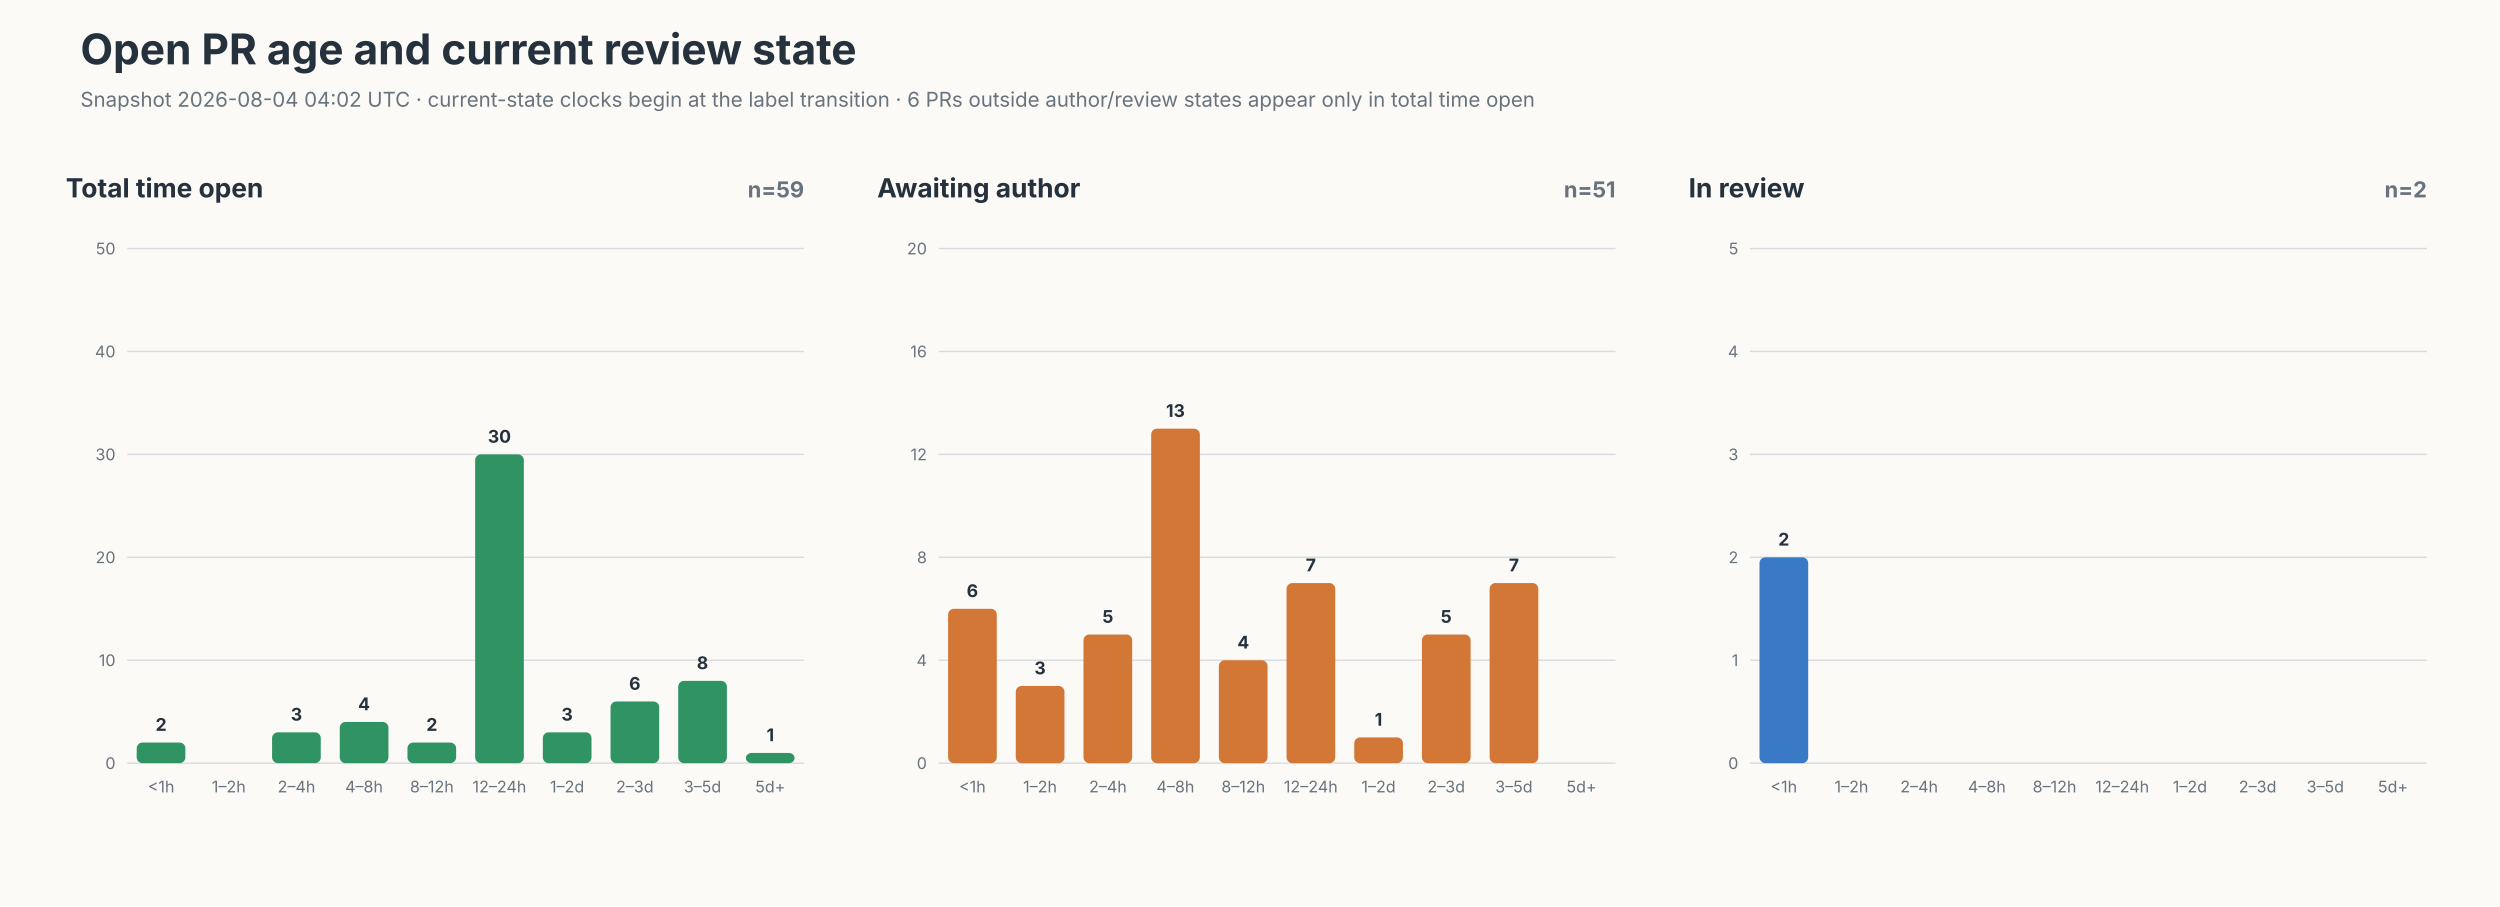
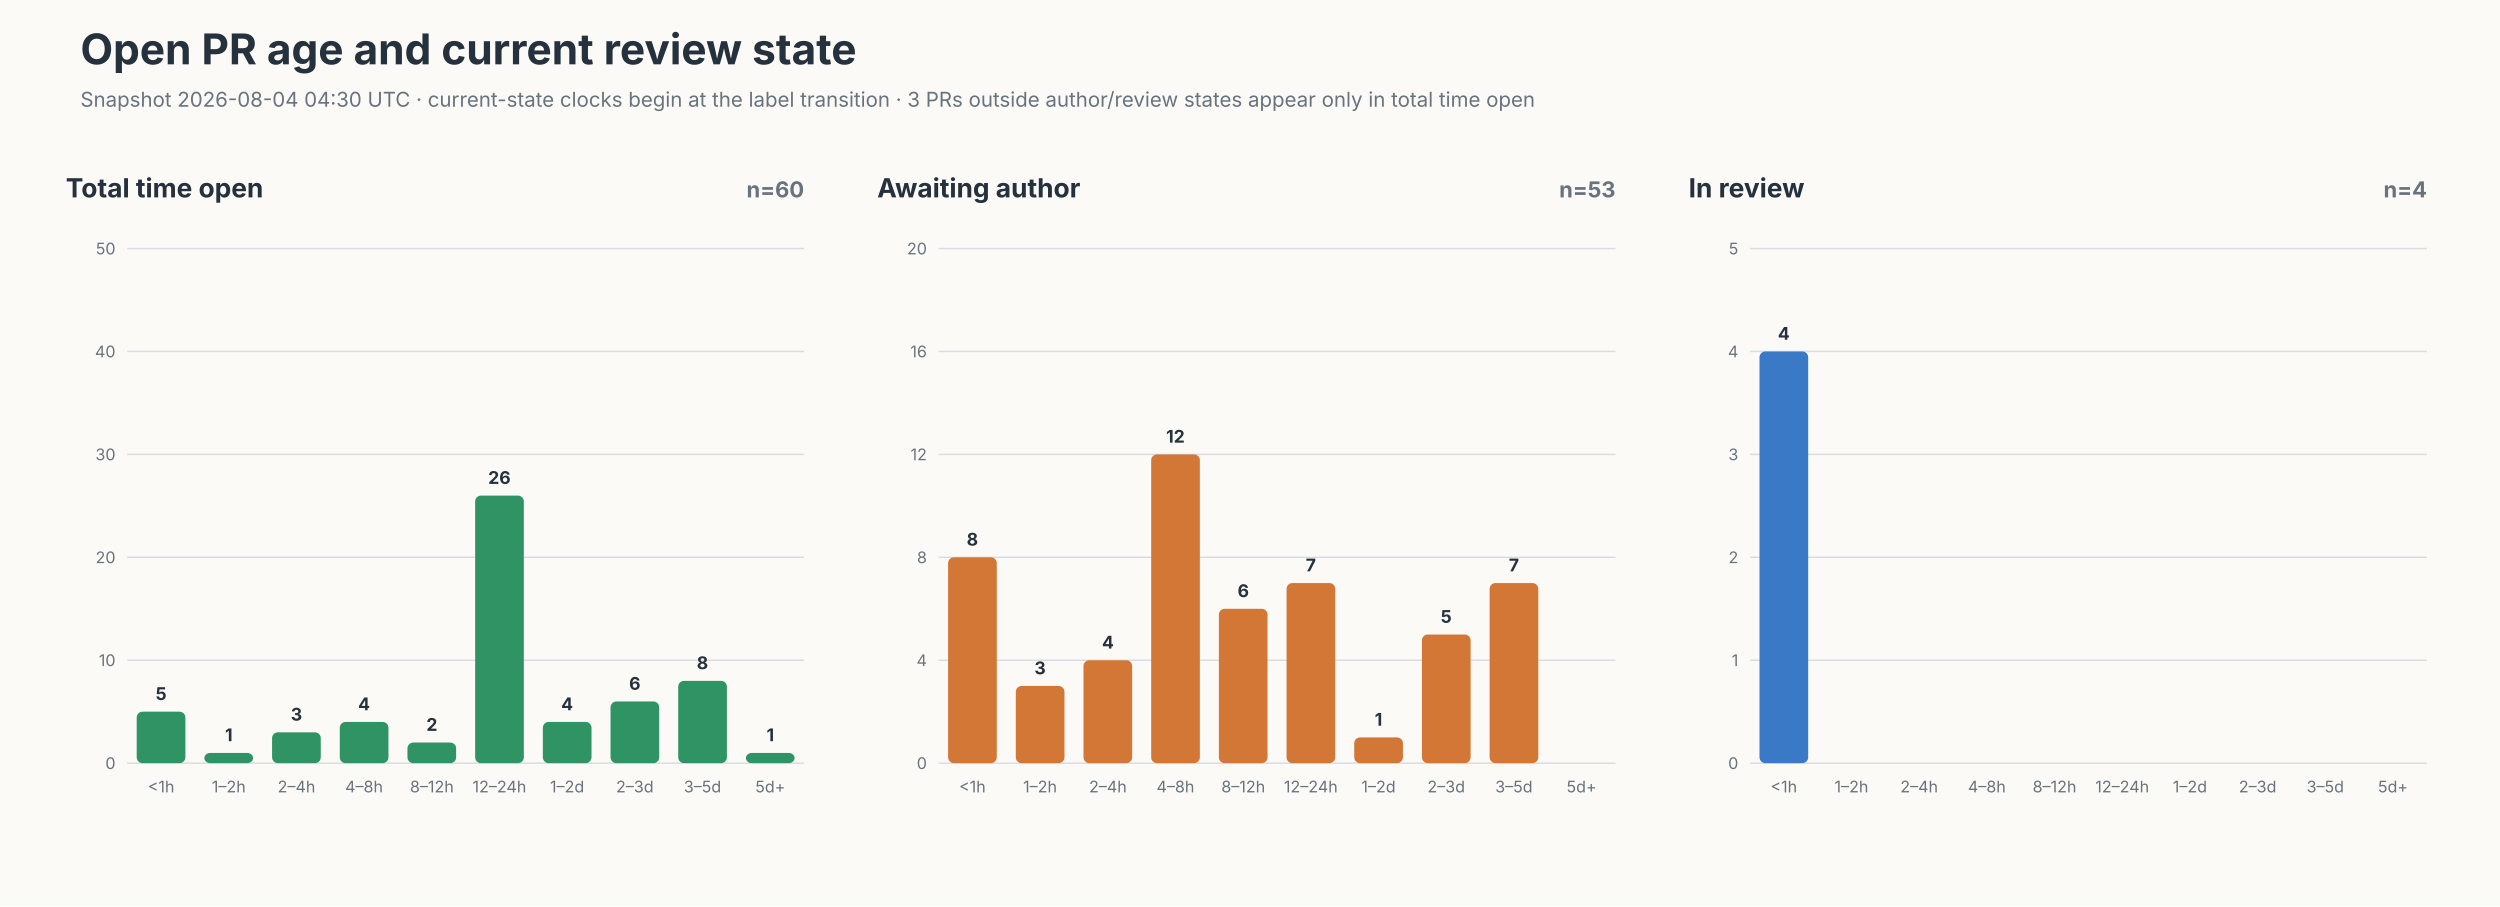
<svg xmlns="http://www.w3.org/2000/svg" width="1710" height="620" viewBox="0 0 1710 620" role="img" aria-label="Open PR age and current review-state age">
  <rect width="100%" height="100%" fill="#fbfaf7" />
  <style>text{font-family:Inter,ui-sans-serif,system-ui,sans-serif;fill:#25313d}.title{font-size:29px;font-weight:700}.subtitle{font-size:14px;fill:#68737e}.panel{font-size:18px;font-weight:680}.paneltotal{font-size:15px;font-weight:700;fill:#68737e}.tick{font-size:11px;fill:#68737e}.value{font-size:12px;font-weight:750}.grid{stroke:#d8dce0;stroke-width:1}</style>
  <text x="55" y="44" class="title">Open PR age and current review state</text>
-   <text x="55" y="73" class="subtitle">Snapshot 2026-08-04 04:02 UTC · current-state clocks begin at the label transition · 6 PRs outside author/review states appear only in total time open</text>
+   <text x="55" y="73" class="subtitle">Snapshot 2026-08-04 04:30 UTC · current-state clocks begin at the label transition · 3 PRs outside author/review states appear only in total time open</text>
  <text x="45" y="135" class="panel">Total time open</text>
-   <text x="550" y="135" text-anchor="end" class="paneltotal">n=59</text>
+   <text x="550" y="135" text-anchor="end" class="paneltotal">n=60</text>
  <line x1="87" y1="522.0" x2="550" y2="522.0" class="grid" />
  <text x="79" y="526.0" text-anchor="end" class="tick">0</text>
  <line x1="87" y1="451.6" x2="550" y2="451.6" class="grid" />
  <text x="79" y="455.6" text-anchor="end" class="tick">10</text>
  <line x1="87" y1="381.2" x2="550" y2="381.2" class="grid" />
  <text x="79" y="385.2" text-anchor="end" class="tick">20</text>
  <line x1="87" y1="310.8" x2="550" y2="310.8" class="grid" />
  <text x="79" y="314.8" text-anchor="end" class="tick">30</text>
  <line x1="87" y1="240.4" x2="550" y2="240.4" class="grid" />
  <text x="79" y="244.4" text-anchor="end" class="tick">40</text>
  <line x1="87" y1="170.0" x2="550" y2="170.0" class="grid" />
  <text x="79" y="174.0" text-anchor="end" class="tick">50</text>
-   <rect x="93.5" y="507.9" width="33.3" height="14.1" rx="4" fill="#2f9364" />
-   <text x="110.2" y="499.9" text-anchor="middle" class="value">2</text>
+   <rect x="93.5" y="486.8" width="33.3" height="35.2" rx="4" fill="#2f9364" />
+   <text x="110.2" y="478.8" text-anchor="middle" class="value">5</text>
  <text x="110.2" y="542" text-anchor="middle" class="tick">&lt;1h</text>
-   <rect x="139.8" y="522.0" width="33.3" height="0.0" rx="4" fill="#2f9364" />
+   <rect x="139.8" y="515.0" width="33.3" height="7.0" rx="4" fill="#2f9364" />
+   <text x="156.5" y="507.0" text-anchor="middle" class="value">1</text>
  <text x="156.5" y="542" text-anchor="middle" class="tick">1–2h</text>
  <rect x="186.1" y="500.9" width="33.3" height="21.1" rx="4" fill="#2f9364" />
  <text x="202.8" y="492.9" text-anchor="middle" class="value">3</text>
  <text x="202.8" y="542" text-anchor="middle" class="tick">2–4h</text>
  <rect x="232.4" y="493.8" width="33.3" height="28.2" rx="4" fill="#2f9364" />
  <text x="249.0" y="485.8" text-anchor="middle" class="value">4</text>
  <text x="249.0" y="542" text-anchor="middle" class="tick">4–8h</text>
  <rect x="278.7" y="507.9" width="33.3" height="14.1" rx="4" fill="#2f9364" />
  <text x="295.4" y="499.9" text-anchor="middle" class="value">2</text>
  <text x="295.4" y="542" text-anchor="middle" class="tick">8–12h</text>
-   <rect x="325.0" y="310.8" width="33.3" height="211.2" rx="4" fill="#2f9364" />
-   <text x="341.6" y="302.8" text-anchor="middle" class="value">30</text>
+   <rect x="325.0" y="339.0" width="33.3" height="183.0" rx="4" fill="#2f9364" />
+   <text x="341.6" y="331.0" text-anchor="middle" class="value">26</text>
  <text x="341.6" y="542" text-anchor="middle" class="tick">12–24h</text>
-   <rect x="371.3" y="500.9" width="33.3" height="21.1" rx="4" fill="#2f9364" />
-   <text x="387.9" y="492.9" text-anchor="middle" class="value">3</text>
+   <rect x="371.3" y="493.8" width="33.3" height="28.2" rx="4" fill="#2f9364" />
+   <text x="387.9" y="485.8" text-anchor="middle" class="value">4</text>
  <text x="387.9" y="542" text-anchor="middle" class="tick">1–2d</text>
  <rect x="417.6" y="479.8" width="33.3" height="42.2" rx="4" fill="#2f9364" />
  <text x="434.2" y="471.8" text-anchor="middle" class="value">6</text>
  <text x="434.2" y="542" text-anchor="middle" class="tick">2–3d</text>
  <rect x="463.9" y="465.7" width="33.3" height="56.3" rx="4" fill="#2f9364" />
  <text x="480.5" y="457.7" text-anchor="middle" class="value">8</text>
  <text x="480.5" y="542" text-anchor="middle" class="tick">3–5d</text>
  <rect x="510.2" y="515.0" width="33.3" height="7.0" rx="4" fill="#2f9364" />
  <text x="526.9" y="507.0" text-anchor="middle" class="value">1</text>
  <text x="526.9" y="542" text-anchor="middle" class="tick">5d+</text>
  <text x="600" y="135" class="panel">Awaiting author</text>
-   <text x="1105" y="135" text-anchor="end" class="paneltotal">n=51</text>
+   <text x="1105" y="135" text-anchor="end" class="paneltotal">n=53</text>
  <line x1="642" y1="522.0" x2="1105" y2="522.0" class="grid" />
  <text x="634" y="526.0" text-anchor="end" class="tick">0</text>
  <line x1="642" y1="451.6" x2="1105" y2="451.6" class="grid" />
  <text x="634" y="455.6" text-anchor="end" class="tick">4</text>
  <line x1="642" y1="381.2" x2="1105" y2="381.2" class="grid" />
  <text x="634" y="385.2" text-anchor="end" class="tick">8</text>
  <line x1="642" y1="310.8" x2="1105" y2="310.8" class="grid" />
  <text x="634" y="314.8" text-anchor="end" class="tick">12</text>
  <line x1="642" y1="240.4" x2="1105" y2="240.4" class="grid" />
  <text x="634" y="244.4" text-anchor="end" class="tick">16</text>
  <line x1="642" y1="170.0" x2="1105" y2="170.0" class="grid" />
  <text x="634" y="174.0" text-anchor="end" class="tick">20</text>
-   <rect x="648.5" y="416.4" width="33.3" height="105.6" rx="4" fill="#d27736" />
-   <text x="665.1" y="408.4" text-anchor="middle" class="value">6</text>
+   <rect x="648.5" y="381.2" width="33.3" height="140.8" rx="4" fill="#d27736" />
+   <text x="665.1" y="373.2" text-anchor="middle" class="value">8</text>
  <text x="665.1" y="542" text-anchor="middle" class="tick">&lt;1h</text>
  <rect x="694.8" y="469.2" width="33.3" height="52.8" rx="4" fill="#d27736" />
  <text x="711.4" y="461.2" text-anchor="middle" class="value">3</text>
  <text x="711.4" y="542" text-anchor="middle" class="tick">1–2h</text>
-   <rect x="741.1" y="434.0" width="33.3" height="88.0" rx="4" fill="#d27736" />
-   <text x="757.8" y="426.0" text-anchor="middle" class="value">5</text>
+   <rect x="741.1" y="451.6" width="33.3" height="70.4" rx="4" fill="#d27736" />
+   <text x="757.8" y="443.6" text-anchor="middle" class="value">4</text>
  <text x="757.8" y="542" text-anchor="middle" class="tick">2–4h</text>
-   <rect x="787.4" y="293.2" width="33.3" height="228.8" rx="4" fill="#d27736" />
-   <text x="804.0" y="285.2" text-anchor="middle" class="value">13</text>
+   <rect x="787.4" y="310.8" width="33.3" height="211.2" rx="4" fill="#d27736" />
+   <text x="804.0" y="302.8" text-anchor="middle" class="value">12</text>
  <text x="804.0" y="542" text-anchor="middle" class="tick">4–8h</text>
-   <rect x="833.7" y="451.6" width="33.3" height="70.4" rx="4" fill="#d27736" />
-   <text x="850.4" y="443.6" text-anchor="middle" class="value">4</text>
+   <rect x="833.7" y="416.4" width="33.3" height="105.6" rx="4" fill="#d27736" />
+   <text x="850.4" y="408.4" text-anchor="middle" class="value">6</text>
  <text x="850.4" y="542" text-anchor="middle" class="tick">8–12h</text>
  <rect x="880.0" y="398.8" width="33.3" height="123.2" rx="4" fill="#d27736" />
  <text x="896.6" y="390.8" text-anchor="middle" class="value">7</text>
  <text x="896.6" y="542" text-anchor="middle" class="tick">12–24h</text>
  <rect x="926.3" y="504.4" width="33.3" height="17.6" rx="4" fill="#d27736" />
  <text x="942.9" y="496.4" text-anchor="middle" class="value">1</text>
  <text x="942.9" y="542" text-anchor="middle" class="tick">1–2d</text>
  <rect x="972.6" y="434.0" width="33.3" height="88.0" rx="4" fill="#d27736" />
  <text x="989.2" y="426.0" text-anchor="middle" class="value">5</text>
  <text x="989.2" y="542" text-anchor="middle" class="tick">2–3d</text>
  <rect x="1018.9" y="398.8" width="33.3" height="123.2" rx="4" fill="#d27736" />
  <text x="1035.5" y="390.8" text-anchor="middle" class="value">7</text>
  <text x="1035.5" y="542" text-anchor="middle" class="tick">3–5d</text>
  <rect x="1065.2" y="522.0" width="33.3" height="0.0" rx="4" fill="#d27736" />
  <text x="1081.8" y="542" text-anchor="middle" class="tick">5d+</text>
  <text x="1155" y="135" class="panel">In review</text>
-   <text x="1660" y="135" text-anchor="end" class="paneltotal">n=2</text>
+   <text x="1660" y="135" text-anchor="end" class="paneltotal">n=4</text>
  <line x1="1197" y1="522.0" x2="1660" y2="522.0" class="grid" />
  <text x="1189" y="526.0" text-anchor="end" class="tick">0</text>
  <line x1="1197" y1="451.6" x2="1660" y2="451.6" class="grid" />
  <text x="1189" y="455.6" text-anchor="end" class="tick">1</text>
  <line x1="1197" y1="381.2" x2="1660" y2="381.2" class="grid" />
  <text x="1189" y="385.2" text-anchor="end" class="tick">2</text>
  <line x1="1197" y1="310.8" x2="1660" y2="310.8" class="grid" />
  <text x="1189" y="314.8" text-anchor="end" class="tick">3</text>
  <line x1="1197" y1="240.4" x2="1660" y2="240.4" class="grid" />
  <text x="1189" y="244.4" text-anchor="end" class="tick">4</text>
  <line x1="1197" y1="170.0" x2="1660" y2="170.0" class="grid" />
  <text x="1189" y="174.0" text-anchor="end" class="tick">5</text>
-   <rect x="1203.5" y="381.2" width="33.3" height="140.8" rx="4" fill="#3979c6" />
-   <text x="1220.1" y="373.2" text-anchor="middle" class="value">2</text>
+   <rect x="1203.5" y="240.4" width="33.3" height="281.6" rx="4" fill="#3979c6" />
+   <text x="1220.1" y="232.4" text-anchor="middle" class="value">4</text>
  <text x="1220.1" y="542" text-anchor="middle" class="tick">&lt;1h</text>
  <rect x="1249.8" y="522.0" width="33.3" height="0.0" rx="4" fill="#3979c6" />
  <text x="1266.4" y="542" text-anchor="middle" class="tick">1–2h</text>
  <rect x="1296.1" y="522.0" width="33.3" height="0.0" rx="4" fill="#3979c6" />
  <text x="1312.7" y="542" text-anchor="middle" class="tick">2–4h</text>
  <rect x="1342.4" y="522.0" width="33.3" height="0.0" rx="4" fill="#3979c6" />
  <text x="1359.0" y="542" text-anchor="middle" class="tick">4–8h</text>
  <rect x="1388.7" y="522.0" width="33.3" height="0.0" rx="4" fill="#3979c6" />
  <text x="1405.3" y="542" text-anchor="middle" class="tick">8–12h</text>
  <rect x="1435.0" y="522.0" width="33.3" height="0.0" rx="4" fill="#3979c6" />
  <text x="1451.6" y="542" text-anchor="middle" class="tick">12–24h</text>
  <rect x="1481.3" y="522.0" width="33.3" height="0.0" rx="4" fill="#3979c6" />
  <text x="1497.9" y="542" text-anchor="middle" class="tick">1–2d</text>
  <rect x="1527.6" y="522.0" width="33.3" height="0.0" rx="4" fill="#3979c6" />
  <text x="1544.2" y="542" text-anchor="middle" class="tick">2–3d</text>
  <rect x="1573.9" y="522.0" width="33.3" height="0.0" rx="4" fill="#3979c6" />
  <text x="1590.5" y="542" text-anchor="middle" class="tick">3–5d</text>
  <rect x="1620.2" y="522.0" width="33.3" height="0.0" rx="4" fill="#3979c6" />
  <text x="1636.8" y="542" text-anchor="middle" class="tick">5d+</text>
</svg>
